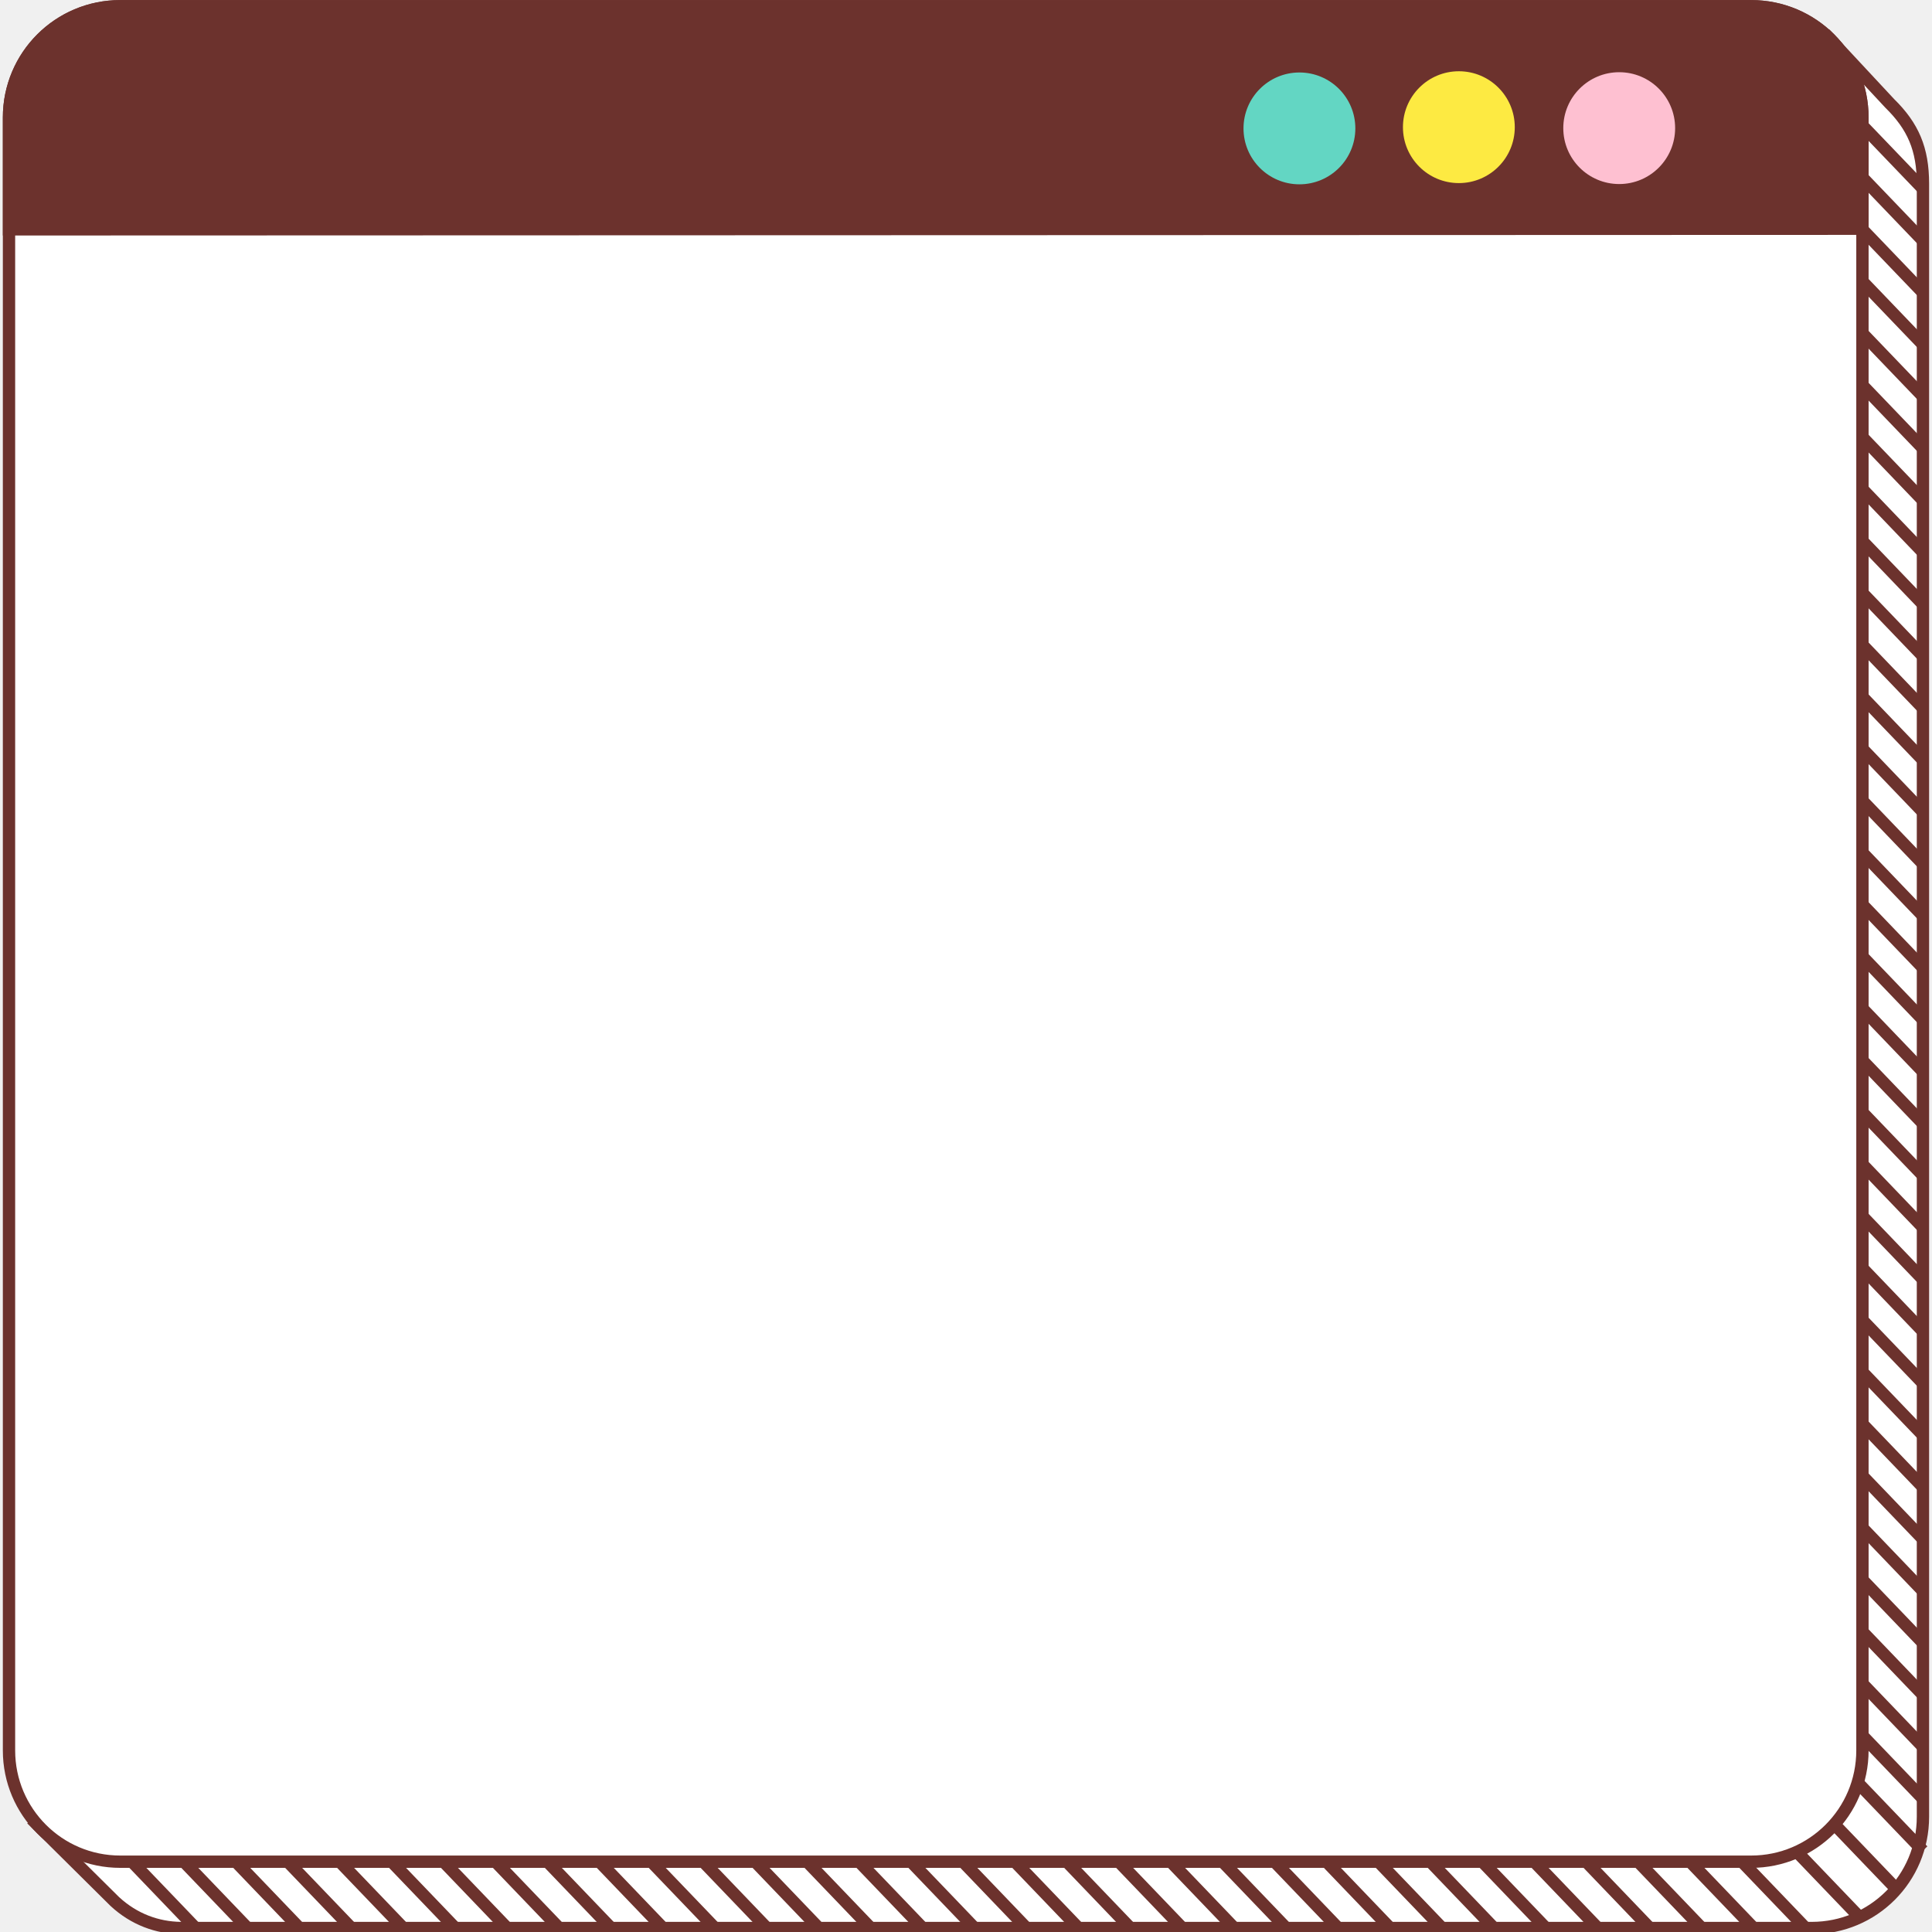
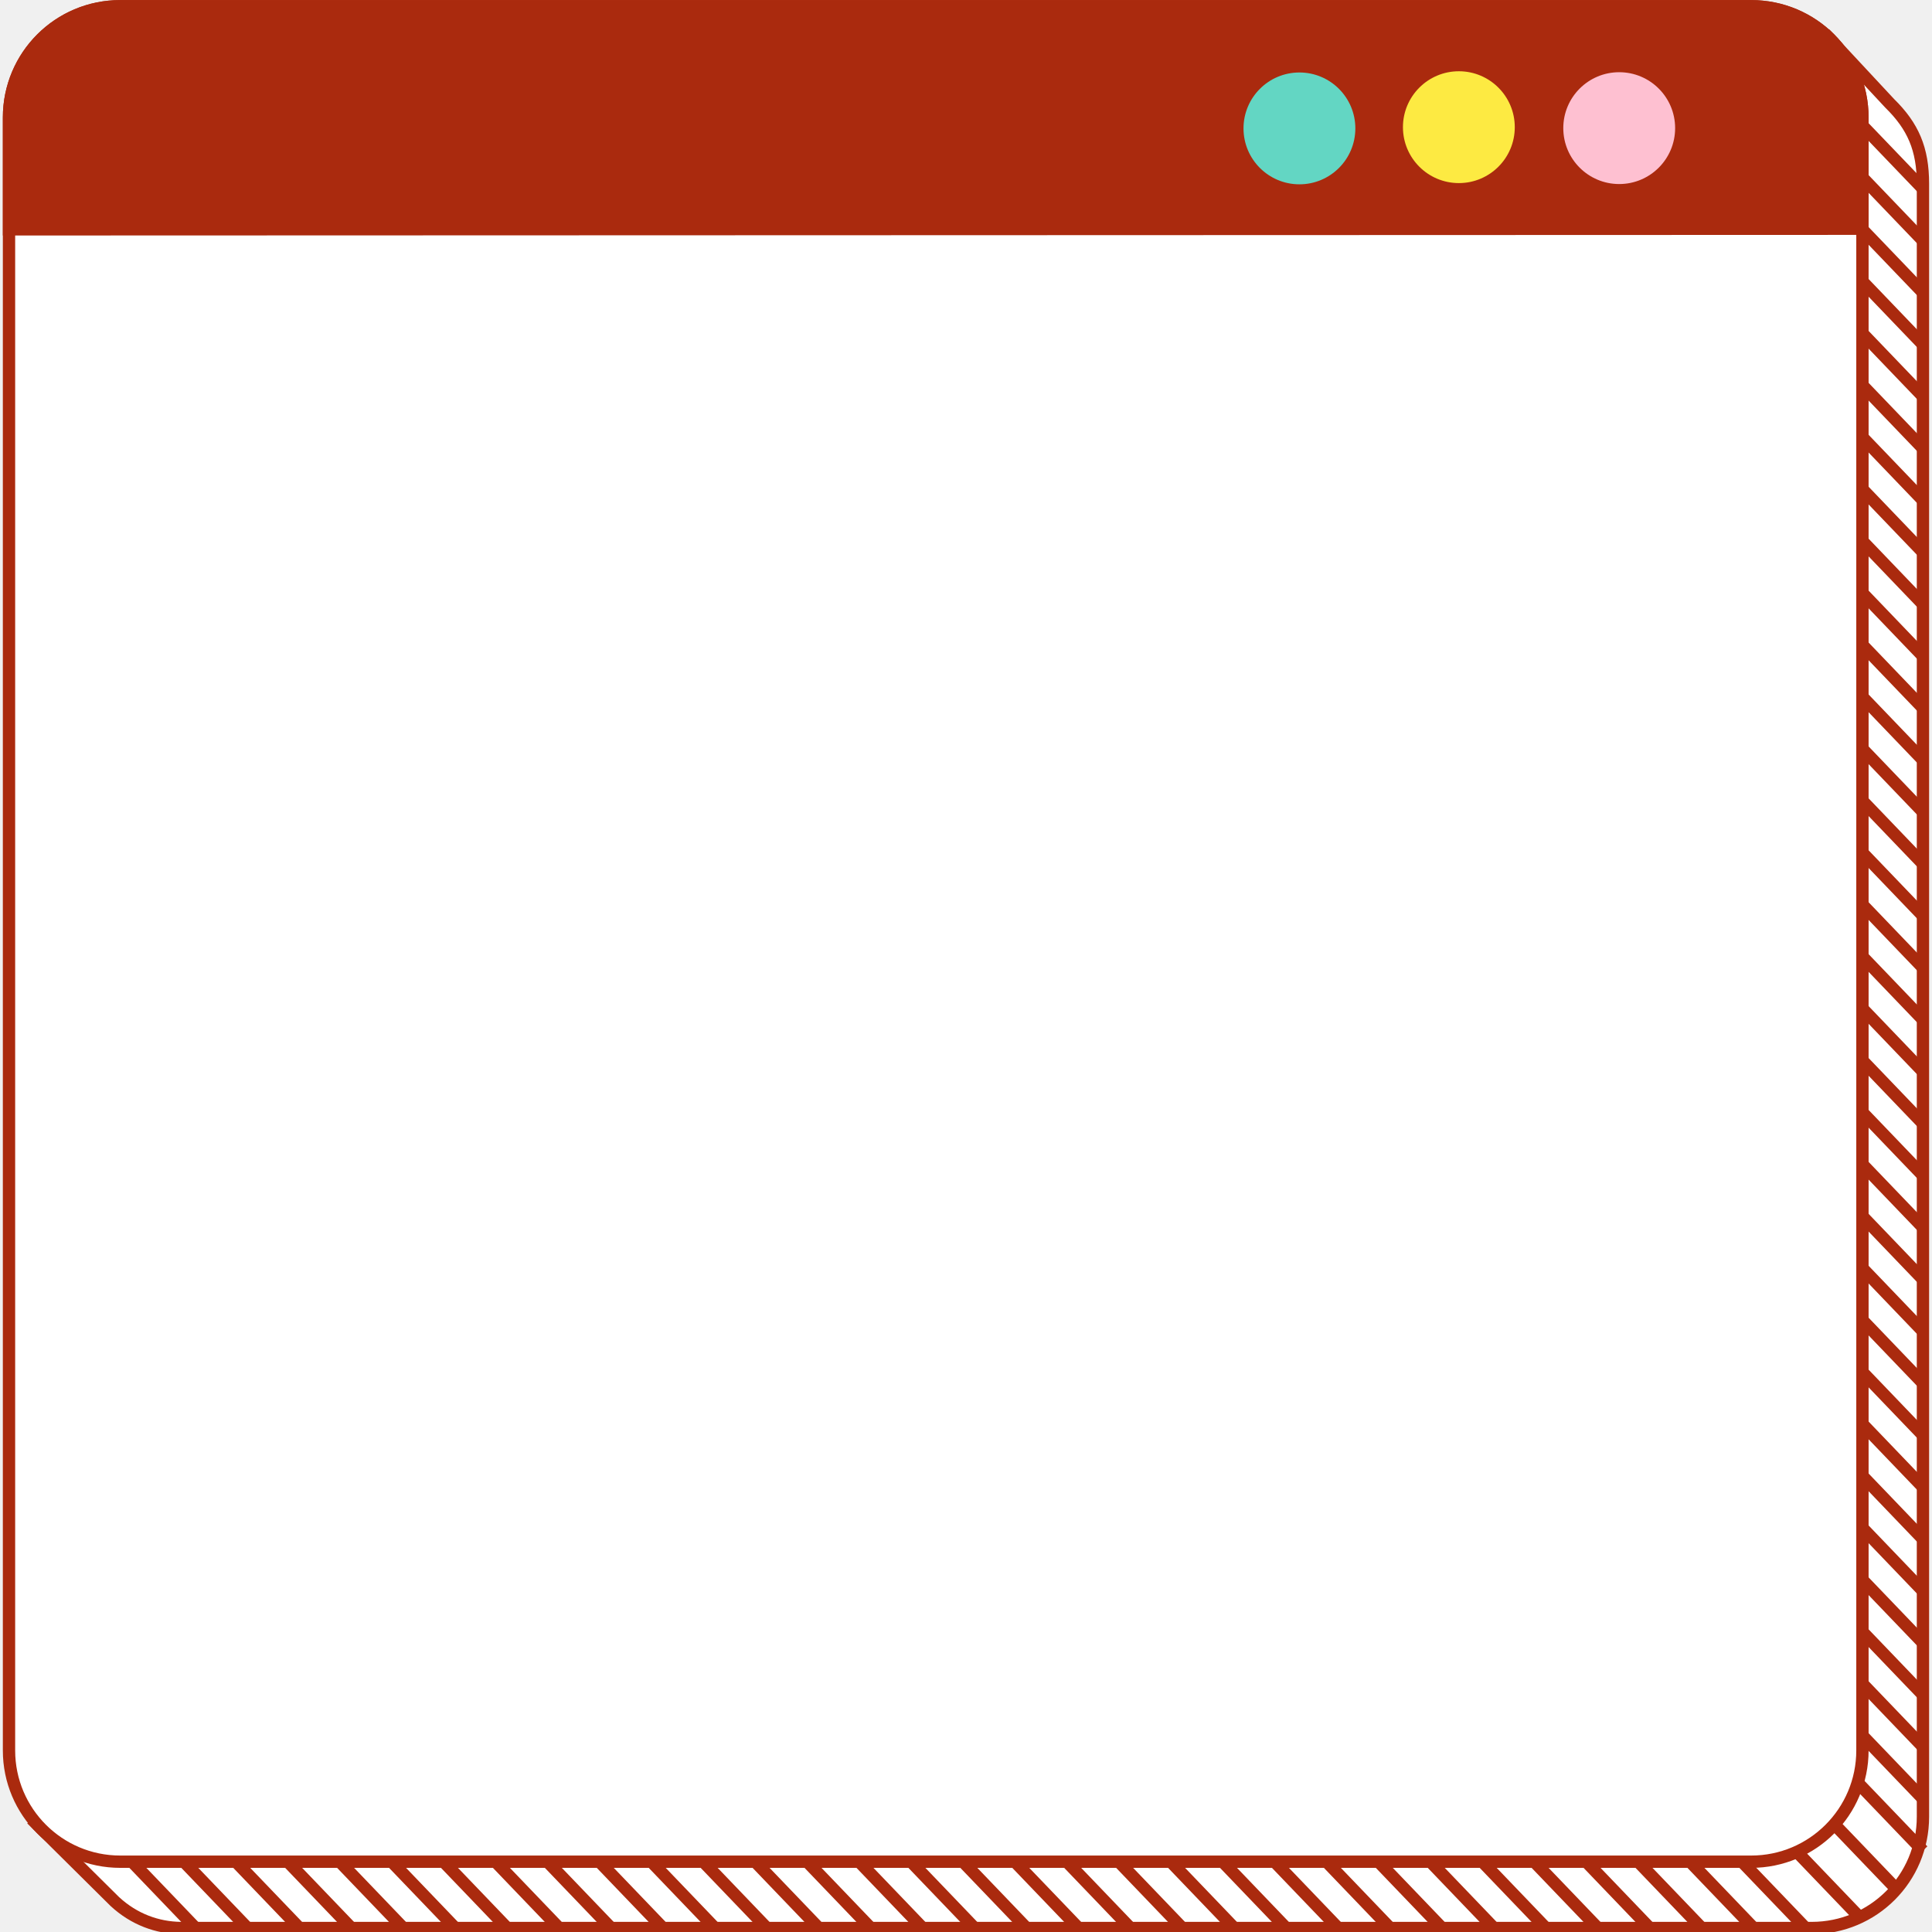
<svg xmlns="http://www.w3.org/2000/svg" width="3.1in" height="3.1in" viewBox="0 0 78.74 78.74" version="1.1" id="svg5">
  <defs id="defs2" />
  <g id="layer2">
-     <path id="rect910-2" style="fill:#ffffff;fill-opacity:1;stroke:#6c322d;stroke-width:0.502;stroke-miterlimit:4;stroke-dasharray:none;stroke-opacity:1" d="M 74.536,1.549 1.467,74.314 4.679,77.498 c 0.791,0.732 1.738,1.068 2.687,1.08 H 73.837 c 2.512,0 4.534,-2.022 4.534,-4.534 V 7.491 c 0,-1.418 -0.401,-2.344 -1.357,-3.281 z" />
+     <path id="rect910-2" style="fill:#ffffff;fill-opacity:1;stroke:#aa2a0e;stroke-width:0.502;stroke-miterlimit:4;stroke-dasharray:none;stroke-opacity:1" d="M 74.536,1.549 1.467,74.314 4.679,77.498 c 0.791,0.732 1.738,1.068 2.687,1.08 H 73.837 c 2.512,0 4.534,-2.022 4.534,-4.534 V 7.491 c 0,-1.418 -0.401,-2.344 -1.357,-3.281 z" />
  </g>
  <g id="layer3">
-     <path style="fill:none;stroke:#6c322d;stroke-width:0.5;stroke-linecap:butt;stroke-linejoin:miter;stroke-miterlimit:4;stroke-dasharray:none;stroke-opacity:1" d="M 75.304,8.727 78.37,11.923" id="path5181" />
-     <path style="fill:none;stroke:#6c322d;stroke-width:0.5;stroke-linecap:butt;stroke-linejoin:miter;stroke-miterlimit:4;stroke-dasharray:none;stroke-opacity:1" d="m 75.304,6.61 3.066,3.196" id="path5181-1" />
-     <path style="fill:none;stroke:#6c322d;stroke-width:0.5;stroke-linecap:butt;stroke-linejoin:miter;stroke-miterlimit:4;stroke-dasharray:none;stroke-opacity:1" d="m 75.304,4.494 3.066,3.196" id="path5181-2" />
-     <path style="fill:none;stroke:#6c322d;stroke-width:0.5;stroke-linecap:butt;stroke-linejoin:miter;stroke-miterlimit:4;stroke-dasharray:none;stroke-opacity:1" d="m 75.304,15.077 3.066,3.196" id="path5181-7" />
-     <path style="fill:none;stroke:#6c322d;stroke-width:0.5;stroke-linecap:butt;stroke-linejoin:miter;stroke-miterlimit:4;stroke-dasharray:none;stroke-opacity:1" d="m 75.304,12.96 3.066,3.196" id="path5181-1-0" />
-     <path style="fill:none;stroke:#6c322d;stroke-width:0.5;stroke-linecap:butt;stroke-linejoin:miter;stroke-miterlimit:4;stroke-dasharray:none;stroke-opacity:1" d="m 75.304,10.844 3.066,3.196" id="path5181-2-9" />
-     <path style="fill:none;stroke:#6c322d;stroke-width:0.5;stroke-linecap:butt;stroke-linejoin:miter;stroke-miterlimit:4;stroke-dasharray:none;stroke-opacity:1" d="m 75.304,21.427 3.066,3.196" id="path5181-3" />
-     <path style="fill:none;stroke:#6c322d;stroke-width:0.5;stroke-linecap:butt;stroke-linejoin:miter;stroke-miterlimit:4;stroke-dasharray:none;stroke-opacity:1" d="m 75.304,19.31 3.066,3.196" id="path5181-1-6" />
-     <path style="fill:none;stroke:#6c322d;stroke-width:0.5;stroke-linecap:butt;stroke-linejoin:miter;stroke-miterlimit:4;stroke-dasharray:none;stroke-opacity:1" d="m 75.304,17.194 3.066,3.196" id="path5181-2-0" />
-     <path style="fill:none;stroke:#6c322d;stroke-width:0.5;stroke-linecap:butt;stroke-linejoin:miter;stroke-miterlimit:4;stroke-dasharray:none;stroke-opacity:1" d="m 75.304,27.777 3.066,3.196" id="path5181-7-6" />
-     <path style="fill:none;stroke:#6c322d;stroke-width:0.5;stroke-linecap:butt;stroke-linejoin:miter;stroke-miterlimit:4;stroke-dasharray:none;stroke-opacity:1" d="m 75.304,25.66 3.066,3.196" id="path5181-1-0-2" />
-     <path style="fill:none;stroke:#6c322d;stroke-width:0.5;stroke-linecap:butt;stroke-linejoin:miter;stroke-miterlimit:4;stroke-dasharray:none;stroke-opacity:1" d="m 75.304,23.544 3.066,3.196" id="path5181-2-9-6" />
-     <path style="fill:none;stroke:#6c322d;stroke-width:0.5;stroke-linecap:butt;stroke-linejoin:miter;stroke-miterlimit:4;stroke-dasharray:none;stroke-opacity:1" d="m 75.304,34.127 3.066,3.196" id="path5181-18" />
-     <path style="fill:none;stroke:#6c322d;stroke-width:0.5;stroke-linecap:butt;stroke-linejoin:miter;stroke-miterlimit:4;stroke-dasharray:none;stroke-opacity:1" d="m 75.304,32.01 3.066,3.196" id="path5181-1-7" />
-     <path style="fill:none;stroke:#6c322d;stroke-width:0.5;stroke-linecap:butt;stroke-linejoin:miter;stroke-miterlimit:4;stroke-dasharray:none;stroke-opacity:1" d="m 75.304,29.894 3.066,3.196" id="path5181-2-92" />
-     <path style="fill:none;stroke:#6c322d;stroke-width:0.5;stroke-linecap:butt;stroke-linejoin:miter;stroke-miterlimit:4;stroke-dasharray:none;stroke-opacity:1" d="m 75.304,40.477 3.066,3.196" id="path5181-7-0" />
-     <path style="fill:none;stroke:#6c322d;stroke-width:0.5;stroke-linecap:butt;stroke-linejoin:miter;stroke-miterlimit:4;stroke-dasharray:none;stroke-opacity:1" d="m 75.304,38.36 3.066,3.196" id="path5181-1-0-23" />
-     <path style="fill:none;stroke:#6c322d;stroke-width:0.5;stroke-linecap:butt;stroke-linejoin:miter;stroke-miterlimit:4;stroke-dasharray:none;stroke-opacity:1" d="m 75.304,36.244 3.066,3.196" id="path5181-2-9-7" />
-     <path style="fill:none;stroke:#6c322d;stroke-width:0.5;stroke-linecap:butt;stroke-linejoin:miter;stroke-miterlimit:4;stroke-dasharray:none;stroke-opacity:1" d="m 75.304,46.827 3.066,3.196" id="path5181-3-5" />
-     <path style="fill:none;stroke:#6c322d;stroke-width:0.5;stroke-linecap:butt;stroke-linejoin:miter;stroke-miterlimit:4;stroke-dasharray:none;stroke-opacity:1" d="m 75.304,44.71 3.066,3.196" id="path5181-1-6-9" />
-     <path style="fill:none;stroke:#6c322d;stroke-width:0.5;stroke-linecap:butt;stroke-linejoin:miter;stroke-miterlimit:4;stroke-dasharray:none;stroke-opacity:1" d="m 75.304,42.594 3.066,3.196" id="path5181-2-0-2" />
-     <path style="fill:none;stroke:#6c322d;stroke-width:0.5;stroke-linecap:butt;stroke-linejoin:miter;stroke-miterlimit:4;stroke-dasharray:none;stroke-opacity:1" d="m 75.304,53.177 3.066,3.196" id="path5181-7-6-2" />
-     <path style="fill:none;stroke:#6c322d;stroke-width:0.5;stroke-linecap:butt;stroke-linejoin:miter;stroke-miterlimit:4;stroke-dasharray:none;stroke-opacity:1" d="M 75.304,51.06 78.37,54.257" id="path5181-1-0-2-8" />
-     <path style="fill:none;stroke:#6c322d;stroke-width:0.5;stroke-linecap:butt;stroke-linejoin:miter;stroke-miterlimit:4;stroke-dasharray:none;stroke-opacity:1" d="m 75.304,48.944 3.066,3.196" id="path5181-2-9-6-9" />
-     <path style="fill:none;stroke:#6c322d;stroke-width:0.5;stroke-linecap:butt;stroke-linejoin:miter;stroke-miterlimit:4;stroke-dasharray:none;stroke-opacity:1" d="m 75.304,59.527 3.066,3.196" id="path5181-73" />
-     <path style="fill:none;stroke:#6c322d;stroke-width:0.5;stroke-linecap:butt;stroke-linejoin:miter;stroke-miterlimit:4;stroke-dasharray:none;stroke-opacity:1" d="m 75.304,57.41 3.066,3.196" id="path5181-1-61" />
-     <path style="fill:none;stroke:#6c322d;stroke-width:0.5;stroke-linecap:butt;stroke-linejoin:miter;stroke-miterlimit:4;stroke-dasharray:none;stroke-opacity:1" d="m 75.304,55.294 3.066,3.196" id="path5181-2-2" />
-     <path style="fill:none;stroke:#6c322d;stroke-width:0.5;stroke-linecap:butt;stroke-linejoin:miter;stroke-miterlimit:4;stroke-dasharray:none;stroke-opacity:1" d="m 75.304,65.877 3.066,3.196" id="path5181-7-9" />
-     <path style="fill:none;stroke:#6c322d;stroke-width:0.5;stroke-linecap:butt;stroke-linejoin:miter;stroke-miterlimit:4;stroke-dasharray:none;stroke-opacity:1" d="m 75.304,63.76 3.066,3.196" id="path5181-1-0-3" />
-     <path style="fill:none;stroke:#6c322d;stroke-width:0.5;stroke-linecap:butt;stroke-linejoin:miter;stroke-miterlimit:4;stroke-dasharray:none;stroke-opacity:1" d="m 75.304,61.644 3.066,3.196" id="path5181-2-9-1" />
-     <path style="fill:none;stroke:#6c322d;stroke-width:0.5;stroke-linecap:butt;stroke-linejoin:miter;stroke-miterlimit:4;stroke-dasharray:none;stroke-opacity:1" d="m 75.304,72.227 3.066,3.196" id="path5181-3-9" />
-     <path style="fill:none;stroke:#6c322d;stroke-width:0.5;stroke-linecap:butt;stroke-linejoin:miter;stroke-miterlimit:4;stroke-dasharray:none;stroke-opacity:1" d="m 75.304,70.11 3.066,3.196" id="path5181-1-6-4" />
-     <path style="fill:none;stroke:#6c322d;stroke-width:0.5;stroke-linecap:butt;stroke-linejoin:miter;stroke-miterlimit:4;stroke-dasharray:none;stroke-opacity:1" d="m 75.304,67.994 3.066,3.196" id="path5181-2-0-7" />
-     <path style="fill:none;stroke:#6c322d;stroke-width:0.5;stroke-linecap:butt;stroke-linejoin:miter;stroke-miterlimit:4;stroke-dasharray:none;stroke-opacity:1" d="m 70.541,75.402 3.066,3.196" id="path5181-7-6-8" />
-     <path style="fill:none;stroke:#6c322d;stroke-width:0.5;stroke-linecap:butt;stroke-linejoin:miter;stroke-miterlimit:4;stroke-dasharray:none;stroke-opacity:1" d="m 68.424,75.402 3.066,3.196" id="path5181-7-6-8-0" />
-     <path style="fill:none;stroke:#6c322d;stroke-width:0.5;stroke-linecap:butt;stroke-linejoin:miter;stroke-miterlimit:4;stroke-dasharray:none;stroke-opacity:1" d="m 66.308,75.402 3.066,3.196" id="path5181-7-6-8-3" />
-     <path style="fill:none;stroke:#6c322d;stroke-width:0.5;stroke-linecap:butt;stroke-linejoin:miter;stroke-miterlimit:4;stroke-dasharray:none;stroke-opacity:1" d="m 64.191,75.402 3.066,3.196" id="path5181-7-6-8-0-6" />
-     <path style="fill:none;stroke:#6c322d;stroke-width:0.5;stroke-linecap:butt;stroke-linejoin:miter;stroke-miterlimit:4;stroke-dasharray:none;stroke-opacity:1" d="m 62.074,75.402 3.066,3.196" id="path5181-7-6-8-1" />
-     <path style="fill:none;stroke:#6c322d;stroke-width:0.5;stroke-linecap:butt;stroke-linejoin:miter;stroke-miterlimit:4;stroke-dasharray:none;stroke-opacity:1" d="m 59.958,75.402 3.066,3.196" id="path5181-7-6-8-0-0" />
-     <path style="fill:none;stroke:#6c322d;stroke-width:0.5;stroke-linecap:butt;stroke-linejoin:miter;stroke-miterlimit:4;stroke-dasharray:none;stroke-opacity:1" d="m 57.841,75.402 3.066,3.196" id="path5181-7-6-8-3-6" />
-     <path style="fill:none;stroke:#6c322d;stroke-width:0.5;stroke-linecap:butt;stroke-linejoin:miter;stroke-miterlimit:4;stroke-dasharray:none;stroke-opacity:1" d="m 55.724,75.402 3.066,3.196" id="path5181-7-6-8-0-6-3" />
-     <path style="fill:none;stroke:#6c322d;stroke-width:0.5;stroke-linecap:butt;stroke-linejoin:miter;stroke-miterlimit:4;stroke-dasharray:none;stroke-opacity:1" d="m 53.608,75.402 3.066,3.196" id="path5181-7-6-8-2" />
-     <path style="fill:none;stroke:#6c322d;stroke-width:0.5;stroke-linecap:butt;stroke-linejoin:miter;stroke-miterlimit:4;stroke-dasharray:none;stroke-opacity:1" d="m 51.491,75.402 3.066,3.196" id="path5181-7-6-8-0-06" />
-     <path style="fill:none;stroke:#6c322d;stroke-width:0.5;stroke-linecap:butt;stroke-linejoin:miter;stroke-miterlimit:4;stroke-dasharray:none;stroke-opacity:1" d="m 49.374,75.402 3.066,3.196" id="path5181-7-6-8-3-1" />
-     <path style="fill:none;stroke:#6c322d;stroke-width:0.5;stroke-linecap:butt;stroke-linejoin:miter;stroke-miterlimit:4;stroke-dasharray:none;stroke-opacity:1" d="m 47.258,75.402 3.066,3.196" id="path5181-7-6-8-0-6-5" />
-     <path style="fill:none;stroke:#6c322d;stroke-width:0.5;stroke-linecap:butt;stroke-linejoin:miter;stroke-miterlimit:4;stroke-dasharray:none;stroke-opacity:1" d="m 45.141,75.402 3.066,3.196" id="path5181-7-6-8-1-5" />
-     <path style="fill:none;stroke:#6c322d;stroke-width:0.5;stroke-linecap:butt;stroke-linejoin:miter;stroke-miterlimit:4;stroke-dasharray:none;stroke-opacity:1" d="m 43.024,75.402 3.066,3.196" id="path5181-7-6-8-0-0-4" />
-     <path style="fill:none;stroke:#6c322d;stroke-width:0.5;stroke-linecap:butt;stroke-linejoin:miter;stroke-miterlimit:4;stroke-dasharray:none;stroke-opacity:1" d="m 40.908,75.402 3.066,3.196" id="path5181-7-6-8-3-6-7" />
-     <path style="fill:none;stroke:#6c322d;stroke-width:0.5;stroke-linecap:butt;stroke-linejoin:miter;stroke-miterlimit:4;stroke-dasharray:none;stroke-opacity:1" d="m 38.791,75.402 3.066,3.196" id="path5181-7-6-8-0-6-3-6" />
-     <path style="fill:none;stroke:#6c322d;stroke-width:0.5;stroke-linecap:butt;stroke-linejoin:miter;stroke-miterlimit:4;stroke-dasharray:none;stroke-opacity:1" d="m 36.674,75.402 3.066,3.196" id="path5181-7-6-8-5" />
-     <path style="fill:none;stroke:#6c322d;stroke-width:0.5;stroke-linecap:butt;stroke-linejoin:miter;stroke-miterlimit:4;stroke-dasharray:none;stroke-opacity:1" d="m 34.558,75.402 3.066,3.196" id="path5181-7-6-8-0-69" />
-     <path style="fill:none;stroke:#6c322d;stroke-width:0.5;stroke-linecap:butt;stroke-linejoin:miter;stroke-miterlimit:4;stroke-dasharray:none;stroke-opacity:1" d="m 32.441,75.402 3.066,3.196" id="path5181-7-6-8-3-3" />
-     <path style="fill:none;stroke:#6c322d;stroke-width:0.5;stroke-linecap:butt;stroke-linejoin:miter;stroke-miterlimit:4;stroke-dasharray:none;stroke-opacity:1" d="m 30.324,75.402 3.066,3.196" id="path5181-7-6-8-0-6-7" />
-     <path style="fill:none;stroke:#6c322d;stroke-width:0.5;stroke-linecap:butt;stroke-linejoin:miter;stroke-miterlimit:4;stroke-dasharray:none;stroke-opacity:1" d="m 28.208,75.402 3.066,3.196" id="path5181-7-6-8-1-4" />
-     <path style="fill:none;stroke:#6c322d;stroke-width:0.5;stroke-linecap:butt;stroke-linejoin:miter;stroke-miterlimit:4;stroke-dasharray:none;stroke-opacity:1" d="m 26.091,75.402 3.066,3.196" id="path5181-7-6-8-0-0-5" />
-     <path style="fill:none;stroke:#6c322d;stroke-width:0.5;stroke-linecap:butt;stroke-linejoin:miter;stroke-miterlimit:4;stroke-dasharray:none;stroke-opacity:1" d="m 23.974,75.402 3.066,3.196" id="path5181-7-6-8-3-6-2" />
-     <path style="fill:none;stroke:#6c322d;stroke-width:0.5;stroke-linecap:butt;stroke-linejoin:miter;stroke-miterlimit:4;stroke-dasharray:none;stroke-opacity:1" d="m 21.858,75.402 3.066,3.196" id="path5181-7-6-8-0-6-3-5" />
-     <path style="fill:none;stroke:#6c322d;stroke-width:0.5;stroke-linecap:butt;stroke-linejoin:miter;stroke-miterlimit:4;stroke-dasharray:none;stroke-opacity:1" d="m 19.741,75.402 3.066,3.196" id="path5181-7-6-8-2-4" />
-     <path style="fill:none;stroke:#6c322d;stroke-width:0.5;stroke-linecap:butt;stroke-linejoin:miter;stroke-miterlimit:4;stroke-dasharray:none;stroke-opacity:1" d="m 17.624,75.402 3.066,3.196" id="path5181-7-6-8-0-06-7" />
-     <path style="fill:none;stroke:#6c322d;stroke-width:0.5;stroke-linecap:butt;stroke-linejoin:miter;stroke-miterlimit:4;stroke-dasharray:none;stroke-opacity:1" d="m 15.508,75.402 3.066,3.196" id="path5181-7-6-8-3-1-4" />
-     <path style="fill:none;stroke:#6c322d;stroke-width:0.5;stroke-linecap:butt;stroke-linejoin:miter;stroke-miterlimit:4;stroke-dasharray:none;stroke-opacity:1" d="m 13.391,75.402 3.066,3.196" id="path5181-7-6-8-0-6-5-4" />
-     <path style="fill:none;stroke:#6c322d;stroke-width:0.5;stroke-linecap:butt;stroke-linejoin:miter;stroke-miterlimit:4;stroke-dasharray:none;stroke-opacity:1" d="m 11.274,75.402 3.066,3.196" id="path5181-7-6-8-1-5-3" />
-     <path style="fill:none;stroke:#6c322d;stroke-width:0.5;stroke-linecap:butt;stroke-linejoin:miter;stroke-miterlimit:4;stroke-dasharray:none;stroke-opacity:1" d="m 9.158,75.402 3.066,3.196" id="path5181-7-6-8-0-0-4-0" />
-     <path style="fill:none;stroke:#6c322d;stroke-width:0.5;stroke-linecap:butt;stroke-linejoin:miter;stroke-miterlimit:4;stroke-dasharray:none;stroke-opacity:1" d="m 7.041,75.402 3.066,3.196" id="path5181-7-6-8-3-6-7-7" />
-     <path style="fill:none;stroke:#6c322d;stroke-width:0.5;stroke-linecap:butt;stroke-linejoin:miter;stroke-miterlimit:4;stroke-dasharray:none;stroke-opacity:1" d="m 4.924,75.402 3.066,3.196" id="path5181-7-6-8-0-6-3-6-8" />
-     <path style="fill:none;stroke:#6c322d;stroke-width:0.5;stroke-linecap:butt;stroke-linejoin:miter;stroke-miterlimit:4;stroke-dasharray:none;stroke-opacity:1" d="m 72.658,74.873 3.066,3.196" id="path5181-1-0-2-4" />
-     <path style="fill:none;stroke:#6c322d;stroke-width:0.5;stroke-linecap:butt;stroke-linejoin:miter;stroke-miterlimit:4;stroke-dasharray:none;stroke-opacity:1" d="m 74.245,73.814 3.066,3.196" id="path5181-2-9-6-5" />
+     <path style="fill:none;stroke:#aa2a0e;stroke-width:0.5;stroke-linecap:butt;stroke-linejoin:miter;stroke-miterlimit:4;stroke-dasharray:none;stroke-opacity:1" d="M 75.304,8.727 78.37,11.923" id="path5181" />
+     <path style="fill:none;stroke:#aa2a0e;stroke-width:0.5;stroke-linecap:butt;stroke-linejoin:miter;stroke-miterlimit:4;stroke-dasharray:none;stroke-opacity:1" d="m 75.304,6.61 3.066,3.196" id="path5181-1" />
+     <path style="fill:none;stroke:#aa2a0e;stroke-width:0.5;stroke-linecap:butt;stroke-linejoin:miter;stroke-miterlimit:4;stroke-dasharray:none;stroke-opacity:1" d="m 75.304,4.494 3.066,3.196" id="path5181-2" />
+     <path style="fill:none;stroke:#aa2a0e;stroke-width:0.5;stroke-linecap:butt;stroke-linejoin:miter;stroke-miterlimit:4;stroke-dasharray:none;stroke-opacity:1" d="m 75.304,15.077 3.066,3.196" id="path5181-7" />
+     <path style="fill:none;stroke:#aa2a0e;stroke-width:0.5;stroke-linecap:butt;stroke-linejoin:miter;stroke-miterlimit:4;stroke-dasharray:none;stroke-opacity:1" d="m 75.304,12.96 3.066,3.196" id="path5181-1-0" />
+     <path style="fill:none;stroke:#aa2a0e;stroke-width:0.5;stroke-linecap:butt;stroke-linejoin:miter;stroke-miterlimit:4;stroke-dasharray:none;stroke-opacity:1" d="m 75.304,10.844 3.066,3.196" id="path5181-2-9" />
+     <path style="fill:none;stroke:#aa2a0e;stroke-width:0.5;stroke-linecap:butt;stroke-linejoin:miter;stroke-miterlimit:4;stroke-dasharray:none;stroke-opacity:1" d="m 75.304,21.427 3.066,3.196" id="path5181-3" />
+     <path style="fill:none;stroke:#aa2a0e;stroke-width:0.5;stroke-linecap:butt;stroke-linejoin:miter;stroke-miterlimit:4;stroke-dasharray:none;stroke-opacity:1" d="m 75.304,19.31 3.066,3.196" id="path5181-1-6" />
+     <path style="fill:none;stroke:#aa2a0e;stroke-width:0.5;stroke-linecap:butt;stroke-linejoin:miter;stroke-miterlimit:4;stroke-dasharray:none;stroke-opacity:1" d="m 75.304,17.194 3.066,3.196" id="path5181-2-0" />
+     <path style="fill:none;stroke:#aa2a0e;stroke-width:0.5;stroke-linecap:butt;stroke-linejoin:miter;stroke-miterlimit:4;stroke-dasharray:none;stroke-opacity:1" d="m 75.304,27.777 3.066,3.196" id="path5181-7-6" />
+     <path style="fill:none;stroke:#aa2a0e;stroke-width:0.5;stroke-linecap:butt;stroke-linejoin:miter;stroke-miterlimit:4;stroke-dasharray:none;stroke-opacity:1" d="m 75.304,25.66 3.066,3.196" id="path5181-1-0-2" />
+     <path style="fill:none;stroke:#aa2a0e;stroke-width:0.5;stroke-linecap:butt;stroke-linejoin:miter;stroke-miterlimit:4;stroke-dasharray:none;stroke-opacity:1" d="m 75.304,23.544 3.066,3.196" id="path5181-2-9-6" />
+     <path style="fill:none;stroke:#aa2a0e;stroke-width:0.5;stroke-linecap:butt;stroke-linejoin:miter;stroke-miterlimit:4;stroke-dasharray:none;stroke-opacity:1" d="m 75.304,34.127 3.066,3.196" id="path5181-18" />
+     <path style="fill:none;stroke:#aa2a0e;stroke-width:0.5;stroke-linecap:butt;stroke-linejoin:miter;stroke-miterlimit:4;stroke-dasharray:none;stroke-opacity:1" d="m 75.304,32.01 3.066,3.196" id="path5181-1-7" />
+     <path style="fill:none;stroke:#aa2a0e;stroke-width:0.5;stroke-linecap:butt;stroke-linejoin:miter;stroke-miterlimit:4;stroke-dasharray:none;stroke-opacity:1" d="m 75.304,29.894 3.066,3.196" id="path5181-2-92" />
+     <path style="fill:none;stroke:#aa2a0e;stroke-width:0.5;stroke-linecap:butt;stroke-linejoin:miter;stroke-miterlimit:4;stroke-dasharray:none;stroke-opacity:1" d="m 75.304,40.477 3.066,3.196" id="path5181-7-0" />
+     <path style="fill:none;stroke:#aa2a0e;stroke-width:0.5;stroke-linecap:butt;stroke-linejoin:miter;stroke-miterlimit:4;stroke-dasharray:none;stroke-opacity:1" d="m 75.304,38.36 3.066,3.196" id="path5181-1-0-23" />
+     <path style="fill:none;stroke:#aa2a0e;stroke-width:0.5;stroke-linecap:butt;stroke-linejoin:miter;stroke-miterlimit:4;stroke-dasharray:none;stroke-opacity:1" d="m 75.304,36.244 3.066,3.196" id="path5181-2-9-7" />
+     <path style="fill:none;stroke:#aa2a0e;stroke-width:0.5;stroke-linecap:butt;stroke-linejoin:miter;stroke-miterlimit:4;stroke-dasharray:none;stroke-opacity:1" d="m 75.304,46.827 3.066,3.196" id="path5181-3-5" />
+     <path style="fill:none;stroke:#aa2a0e;stroke-width:0.5;stroke-linecap:butt;stroke-linejoin:miter;stroke-miterlimit:4;stroke-dasharray:none;stroke-opacity:1" d="m 75.304,44.71 3.066,3.196" id="path5181-1-6-9" />
+     <path style="fill:none;stroke:#aa2a0e;stroke-width:0.5;stroke-linecap:butt;stroke-linejoin:miter;stroke-miterlimit:4;stroke-dasharray:none;stroke-opacity:1" d="m 75.304,42.594 3.066,3.196" id="path5181-2-0-2" />
+     <path style="fill:none;stroke:#aa2a0e;stroke-width:0.5;stroke-linecap:butt;stroke-linejoin:miter;stroke-miterlimit:4;stroke-dasharray:none;stroke-opacity:1" d="m 75.304,53.177 3.066,3.196" id="path5181-7-6-2" />
+     <path style="fill:none;stroke:#aa2a0e;stroke-width:0.5;stroke-linecap:butt;stroke-linejoin:miter;stroke-miterlimit:4;stroke-dasharray:none;stroke-opacity:1" d="M 75.304,51.06 78.37,54.257" id="path5181-1-0-2-8" />
+     <path style="fill:none;stroke:#aa2a0e;stroke-width:0.5;stroke-linecap:butt;stroke-linejoin:miter;stroke-miterlimit:4;stroke-dasharray:none;stroke-opacity:1" d="m 75.304,48.944 3.066,3.196" id="path5181-2-9-6-9" />
+     <path style="fill:none;stroke:#aa2a0e;stroke-width:0.5;stroke-linecap:butt;stroke-linejoin:miter;stroke-miterlimit:4;stroke-dasharray:none;stroke-opacity:1" d="m 75.304,59.527 3.066,3.196" id="path5181-73" />
+     <path style="fill:none;stroke:#aa2a0e;stroke-width:0.5;stroke-linecap:butt;stroke-linejoin:miter;stroke-miterlimit:4;stroke-dasharray:none;stroke-opacity:1" d="m 75.304,57.41 3.066,3.196" id="path5181-1-61" />
+     <path style="fill:none;stroke:#aa2a0e;stroke-width:0.5;stroke-linecap:butt;stroke-linejoin:miter;stroke-miterlimit:4;stroke-dasharray:none;stroke-opacity:1" d="m 75.304,55.294 3.066,3.196" id="path5181-2-2" />
+     <path style="fill:none;stroke:#aa2a0e;stroke-width:0.5;stroke-linecap:butt;stroke-linejoin:miter;stroke-miterlimit:4;stroke-dasharray:none;stroke-opacity:1" d="m 75.304,65.877 3.066,3.196" id="path5181-7-9" />
+     <path style="fill:none;stroke:#aa2a0e;stroke-width:0.5;stroke-linecap:butt;stroke-linejoin:miter;stroke-miterlimit:4;stroke-dasharray:none;stroke-opacity:1" d="m 75.304,63.76 3.066,3.196" id="path5181-1-0-3" />
+     <path style="fill:none;stroke:#aa2a0e;stroke-width:0.5;stroke-linecap:butt;stroke-linejoin:miter;stroke-miterlimit:4;stroke-dasharray:none;stroke-opacity:1" d="m 75.304,61.644 3.066,3.196" id="path5181-2-9-1" />
+     <path style="fill:none;stroke:#aa2a0e;stroke-width:0.5;stroke-linecap:butt;stroke-linejoin:miter;stroke-miterlimit:4;stroke-dasharray:none;stroke-opacity:1" d="m 75.304,72.227 3.066,3.196" id="path5181-3-9" />
+     <path style="fill:none;stroke:#aa2a0e;stroke-width:0.5;stroke-linecap:butt;stroke-linejoin:miter;stroke-miterlimit:4;stroke-dasharray:none;stroke-opacity:1" d="m 75.304,70.11 3.066,3.196" id="path5181-1-6-4" />
+     <path style="fill:none;stroke:#aa2a0e;stroke-width:0.5;stroke-linecap:butt;stroke-linejoin:miter;stroke-miterlimit:4;stroke-dasharray:none;stroke-opacity:1" d="m 75.304,67.994 3.066,3.196" id="path5181-2-0-7" />
+     <path style="fill:none;stroke:#aa2a0e;stroke-width:0.5;stroke-linecap:butt;stroke-linejoin:miter;stroke-miterlimit:4;stroke-dasharray:none;stroke-opacity:1" d="m 70.541,75.402 3.066,3.196" id="path5181-7-6-8" />
+     <path style="fill:none;stroke:#aa2a0e;stroke-width:0.5;stroke-linecap:butt;stroke-linejoin:miter;stroke-miterlimit:4;stroke-dasharray:none;stroke-opacity:1" d="m 68.424,75.402 3.066,3.196" id="path5181-7-6-8-0" />
+     <path style="fill:none;stroke:#aa2a0e;stroke-width:0.5;stroke-linecap:butt;stroke-linejoin:miter;stroke-miterlimit:4;stroke-dasharray:none;stroke-opacity:1" d="m 66.308,75.402 3.066,3.196" id="path5181-7-6-8-3" />
+     <path style="fill:none;stroke:#aa2a0e;stroke-width:0.5;stroke-linecap:butt;stroke-linejoin:miter;stroke-miterlimit:4;stroke-dasharray:none;stroke-opacity:1" d="m 64.191,75.402 3.066,3.196" id="path5181-7-6-8-0-6" />
+     <path style="fill:none;stroke:#aa2a0e;stroke-width:0.5;stroke-linecap:butt;stroke-linejoin:miter;stroke-miterlimit:4;stroke-dasharray:none;stroke-opacity:1" d="m 62.074,75.402 3.066,3.196" id="path5181-7-6-8-1" />
+     <path style="fill:none;stroke:#aa2a0e;stroke-width:0.5;stroke-linecap:butt;stroke-linejoin:miter;stroke-miterlimit:4;stroke-dasharray:none;stroke-opacity:1" d="m 59.958,75.402 3.066,3.196" id="path5181-7-6-8-0-0" />
+     <path style="fill:none;stroke:#aa2a0e;stroke-width:0.5;stroke-linecap:butt;stroke-linejoin:miter;stroke-miterlimit:4;stroke-dasharray:none;stroke-opacity:1" d="m 57.841,75.402 3.066,3.196" id="path5181-7-6-8-3-6" />
+     <path style="fill:none;stroke:#aa2a0e;stroke-width:0.5;stroke-linecap:butt;stroke-linejoin:miter;stroke-miterlimit:4;stroke-dasharray:none;stroke-opacity:1" d="m 55.724,75.402 3.066,3.196" id="path5181-7-6-8-0-6-3" />
+     <path style="fill:none;stroke:#aa2a0e;stroke-width:0.5;stroke-linecap:butt;stroke-linejoin:miter;stroke-miterlimit:4;stroke-dasharray:none;stroke-opacity:1" d="m 53.608,75.402 3.066,3.196" id="path5181-7-6-8-2" />
+     <path style="fill:none;stroke:#aa2a0e;stroke-width:0.5;stroke-linecap:butt;stroke-linejoin:miter;stroke-miterlimit:4;stroke-dasharray:none;stroke-opacity:1" d="m 51.491,75.402 3.066,3.196" id="path5181-7-6-8-0-06" />
+     <path style="fill:none;stroke:#aa2a0e;stroke-width:0.5;stroke-linecap:butt;stroke-linejoin:miter;stroke-miterlimit:4;stroke-dasharray:none;stroke-opacity:1" d="m 49.374,75.402 3.066,3.196" id="path5181-7-6-8-3-1" />
+     <path style="fill:none;stroke:#aa2a0e;stroke-width:0.5;stroke-linecap:butt;stroke-linejoin:miter;stroke-miterlimit:4;stroke-dasharray:none;stroke-opacity:1" d="m 47.258,75.402 3.066,3.196" id="path5181-7-6-8-0-6-5" />
+     <path style="fill:none;stroke:#aa2a0e;stroke-width:0.5;stroke-linecap:butt;stroke-linejoin:miter;stroke-miterlimit:4;stroke-dasharray:none;stroke-opacity:1" d="m 45.141,75.402 3.066,3.196" id="path5181-7-6-8-1-5" />
+     <path style="fill:none;stroke:#aa2a0e;stroke-width:0.5;stroke-linecap:butt;stroke-linejoin:miter;stroke-miterlimit:4;stroke-dasharray:none;stroke-opacity:1" d="m 43.024,75.402 3.066,3.196" id="path5181-7-6-8-0-0-4" />
+     <path style="fill:none;stroke:#aa2a0e;stroke-width:0.5;stroke-linecap:butt;stroke-linejoin:miter;stroke-miterlimit:4;stroke-dasharray:none;stroke-opacity:1" d="m 40.908,75.402 3.066,3.196" id="path5181-7-6-8-3-6-7" />
+     <path style="fill:none;stroke:#aa2a0e;stroke-width:0.5;stroke-linecap:butt;stroke-linejoin:miter;stroke-miterlimit:4;stroke-dasharray:none;stroke-opacity:1" d="m 38.791,75.402 3.066,3.196" id="path5181-7-6-8-0-6-3-6" />
+     <path style="fill:none;stroke:#aa2a0e;stroke-width:0.5;stroke-linecap:butt;stroke-linejoin:miter;stroke-miterlimit:4;stroke-dasharray:none;stroke-opacity:1" d="m 36.674,75.402 3.066,3.196" id="path5181-7-6-8-5" />
+     <path style="fill:none;stroke:#aa2a0e;stroke-width:0.5;stroke-linecap:butt;stroke-linejoin:miter;stroke-miterlimit:4;stroke-dasharray:none;stroke-opacity:1" d="m 34.558,75.402 3.066,3.196" id="path5181-7-6-8-0-69" />
+     <path style="fill:none;stroke:#aa2a0e;stroke-width:0.5;stroke-linecap:butt;stroke-linejoin:miter;stroke-miterlimit:4;stroke-dasharray:none;stroke-opacity:1" d="m 32.441,75.402 3.066,3.196" id="path5181-7-6-8-3-3" />
+     <path style="fill:none;stroke:#aa2a0e;stroke-width:0.5;stroke-linecap:butt;stroke-linejoin:miter;stroke-miterlimit:4;stroke-dasharray:none;stroke-opacity:1" d="m 30.324,75.402 3.066,3.196" id="path5181-7-6-8-0-6-7" />
+     <path style="fill:none;stroke:#aa2a0e;stroke-width:0.5;stroke-linecap:butt;stroke-linejoin:miter;stroke-miterlimit:4;stroke-dasharray:none;stroke-opacity:1" d="m 28.208,75.402 3.066,3.196" id="path5181-7-6-8-1-4" />
+     <path style="fill:none;stroke:#aa2a0e;stroke-width:0.5;stroke-linecap:butt;stroke-linejoin:miter;stroke-miterlimit:4;stroke-dasharray:none;stroke-opacity:1" d="m 26.091,75.402 3.066,3.196" id="path5181-7-6-8-0-0-5" />
+     <path style="fill:none;stroke:#aa2a0e;stroke-width:0.5;stroke-linecap:butt;stroke-linejoin:miter;stroke-miterlimit:4;stroke-dasharray:none;stroke-opacity:1" d="m 23.974,75.402 3.066,3.196" id="path5181-7-6-8-3-6-2" />
+     <path style="fill:none;stroke:#aa2a0e;stroke-width:0.5;stroke-linecap:butt;stroke-linejoin:miter;stroke-miterlimit:4;stroke-dasharray:none;stroke-opacity:1" d="m 21.858,75.402 3.066,3.196" id="path5181-7-6-8-0-6-3-5" />
+     <path style="fill:none;stroke:#aa2a0e;stroke-width:0.5;stroke-linecap:butt;stroke-linejoin:miter;stroke-miterlimit:4;stroke-dasharray:none;stroke-opacity:1" d="m 19.741,75.402 3.066,3.196" id="path5181-7-6-8-2-4" />
+     <path style="fill:none;stroke:#aa2a0e;stroke-width:0.5;stroke-linecap:butt;stroke-linejoin:miter;stroke-miterlimit:4;stroke-dasharray:none;stroke-opacity:1" d="m 17.624,75.402 3.066,3.196" id="path5181-7-6-8-0-06-7" />
+     <path style="fill:none;stroke:#aa2a0e;stroke-width:0.5;stroke-linecap:butt;stroke-linejoin:miter;stroke-miterlimit:4;stroke-dasharray:none;stroke-opacity:1" d="m 15.508,75.402 3.066,3.196" id="path5181-7-6-8-3-1-4" />
+     <path style="fill:none;stroke:#aa2a0e;stroke-width:0.5;stroke-linecap:butt;stroke-linejoin:miter;stroke-miterlimit:4;stroke-dasharray:none;stroke-opacity:1" d="m 13.391,75.402 3.066,3.196" id="path5181-7-6-8-0-6-5-4" />
+     <path style="fill:none;stroke:#aa2a0e;stroke-width:0.5;stroke-linecap:butt;stroke-linejoin:miter;stroke-miterlimit:4;stroke-dasharray:none;stroke-opacity:1" d="m 11.274,75.402 3.066,3.196" id="path5181-7-6-8-1-5-3" />
+     <path style="fill:none;stroke:#aa2a0e;stroke-width:0.5;stroke-linecap:butt;stroke-linejoin:miter;stroke-miterlimit:4;stroke-dasharray:none;stroke-opacity:1" d="m 9.158,75.402 3.066,3.196" id="path5181-7-6-8-0-0-4-0" />
+     <path style="fill:none;stroke:#aa2a0e;stroke-width:0.5;stroke-linecap:butt;stroke-linejoin:miter;stroke-miterlimit:4;stroke-dasharray:none;stroke-opacity:1" d="m 7.041,75.402 3.066,3.196" id="path5181-7-6-8-3-6-7-7" />
+     <path style="fill:none;stroke:#aa2a0e;stroke-width:0.5;stroke-linecap:butt;stroke-linejoin:miter;stroke-miterlimit:4;stroke-dasharray:none;stroke-opacity:1" d="m 4.924,75.402 3.066,3.196" id="path5181-7-6-8-0-6-3-6-8" />
+     <path style="fill:none;stroke:#aa2a0e;stroke-width:0.5;stroke-linecap:butt;stroke-linejoin:miter;stroke-miterlimit:4;stroke-dasharray:none;stroke-opacity:1" d="m 72.658,74.873 3.066,3.196" id="path5181-1-0-2-4" />
+     <path style="fill:none;stroke:#aa2a0e;stroke-width:0.5;stroke-linecap:butt;stroke-linejoin:miter;stroke-miterlimit:4;stroke-dasharray:none;stroke-opacity:1" d="m 74.245,73.814 3.066,3.196" id="path5181-2-9-6-5" />
  </g>
  <g id="layer1" style="display:inline">
-     <rect style="fill:#ffffff;fill-opacity:1;stroke:#6c322d;stroke-width:0.502;stroke-miterlimit:4;stroke-dasharray:none;stroke-opacity:1" id="rect910" width="75.538" height="75.621" x="0.367" y="0.254" ry="4.534" />
-     <path id="rect910-3" style="fill:#6c322d;fill-opacity:1;stroke:#6c322d;stroke-width:1.897;stroke-miterlimit:4;stroke-dasharray:none;stroke-opacity:1" d="M 18.521,0.959 C 9.028,0.959 1.387,8.603 1.387,18.096 V 35.328 L 286.883,35.234 V 18.096 c 0,-9.493 -7.642,-17.137 -17.135,-17.137 z" transform="scale(0.2645833)" />
+     <rect style="fill:#ffffff;fill-opacity:1;stroke:#aa2a0e;stroke-width:0.502;stroke-miterlimit:4;stroke-dasharray:none;stroke-opacity:1" id="rect910" width="75.538" height="75.621" x="0.367" y="0.254" ry="4.534" />
+     <path id="rect910-3" style="fill:#aa2a0e;fill-opacity:1;stroke:#aa2a0e;stroke-width:1.897;stroke-miterlimit:4;stroke-dasharray:none;stroke-opacity:1" d="M 18.521,0.959 C 9.028,0.959 1.387,8.603 1.387,18.096 V 35.328 L 286.883,35.234 V 18.096 c 0,-9.493 -7.642,-17.137 -17.135,-17.137 z" transform="scale(0.2645833)" />
    <circle style="font-variation-settings:normal;opacity:1;vector-effect:none;fill:#fec0d1;fill-opacity:1;stroke:none;stroke-width:0.476;stroke-linecap:butt;stroke-linejoin:miter;stroke-miterlimit:4;stroke-dasharray:none;stroke-dashoffset:0;stroke-opacity:1;-inkscape-stroke:none;stop-color:#000000;stop-opacity:1" id="path1750" cx="65.992" cy="5.222" r="2.279" />
    <circle style="font-variation-settings:normal;vector-effect:none;fill:#fdea42;fill-opacity:1;stroke:none;stroke-width:0.476;stroke-linecap:butt;stroke-linejoin:miter;stroke-miterlimit:4;stroke-dasharray:none;stroke-dashoffset:0;stroke-opacity:1;-inkscape-stroke:none;stop-color:#000000" id="path1750-5" cx="59.457" cy="5.183" r="2.279" />
    <circle style="font-variation-settings:normal;vector-effect:none;fill:#63d6c3;fill-opacity:1;stroke:none;stroke-width:0.476;stroke-linecap:butt;stroke-linejoin:miter;stroke-miterlimit:4;stroke-dasharray:none;stroke-dashoffset:0;stroke-opacity:1;-inkscape-stroke:none;stop-color:#000000" id="path1750-5-6" cx="52.959" cy="5.233" r="2.279" />
  </g>
</svg>
